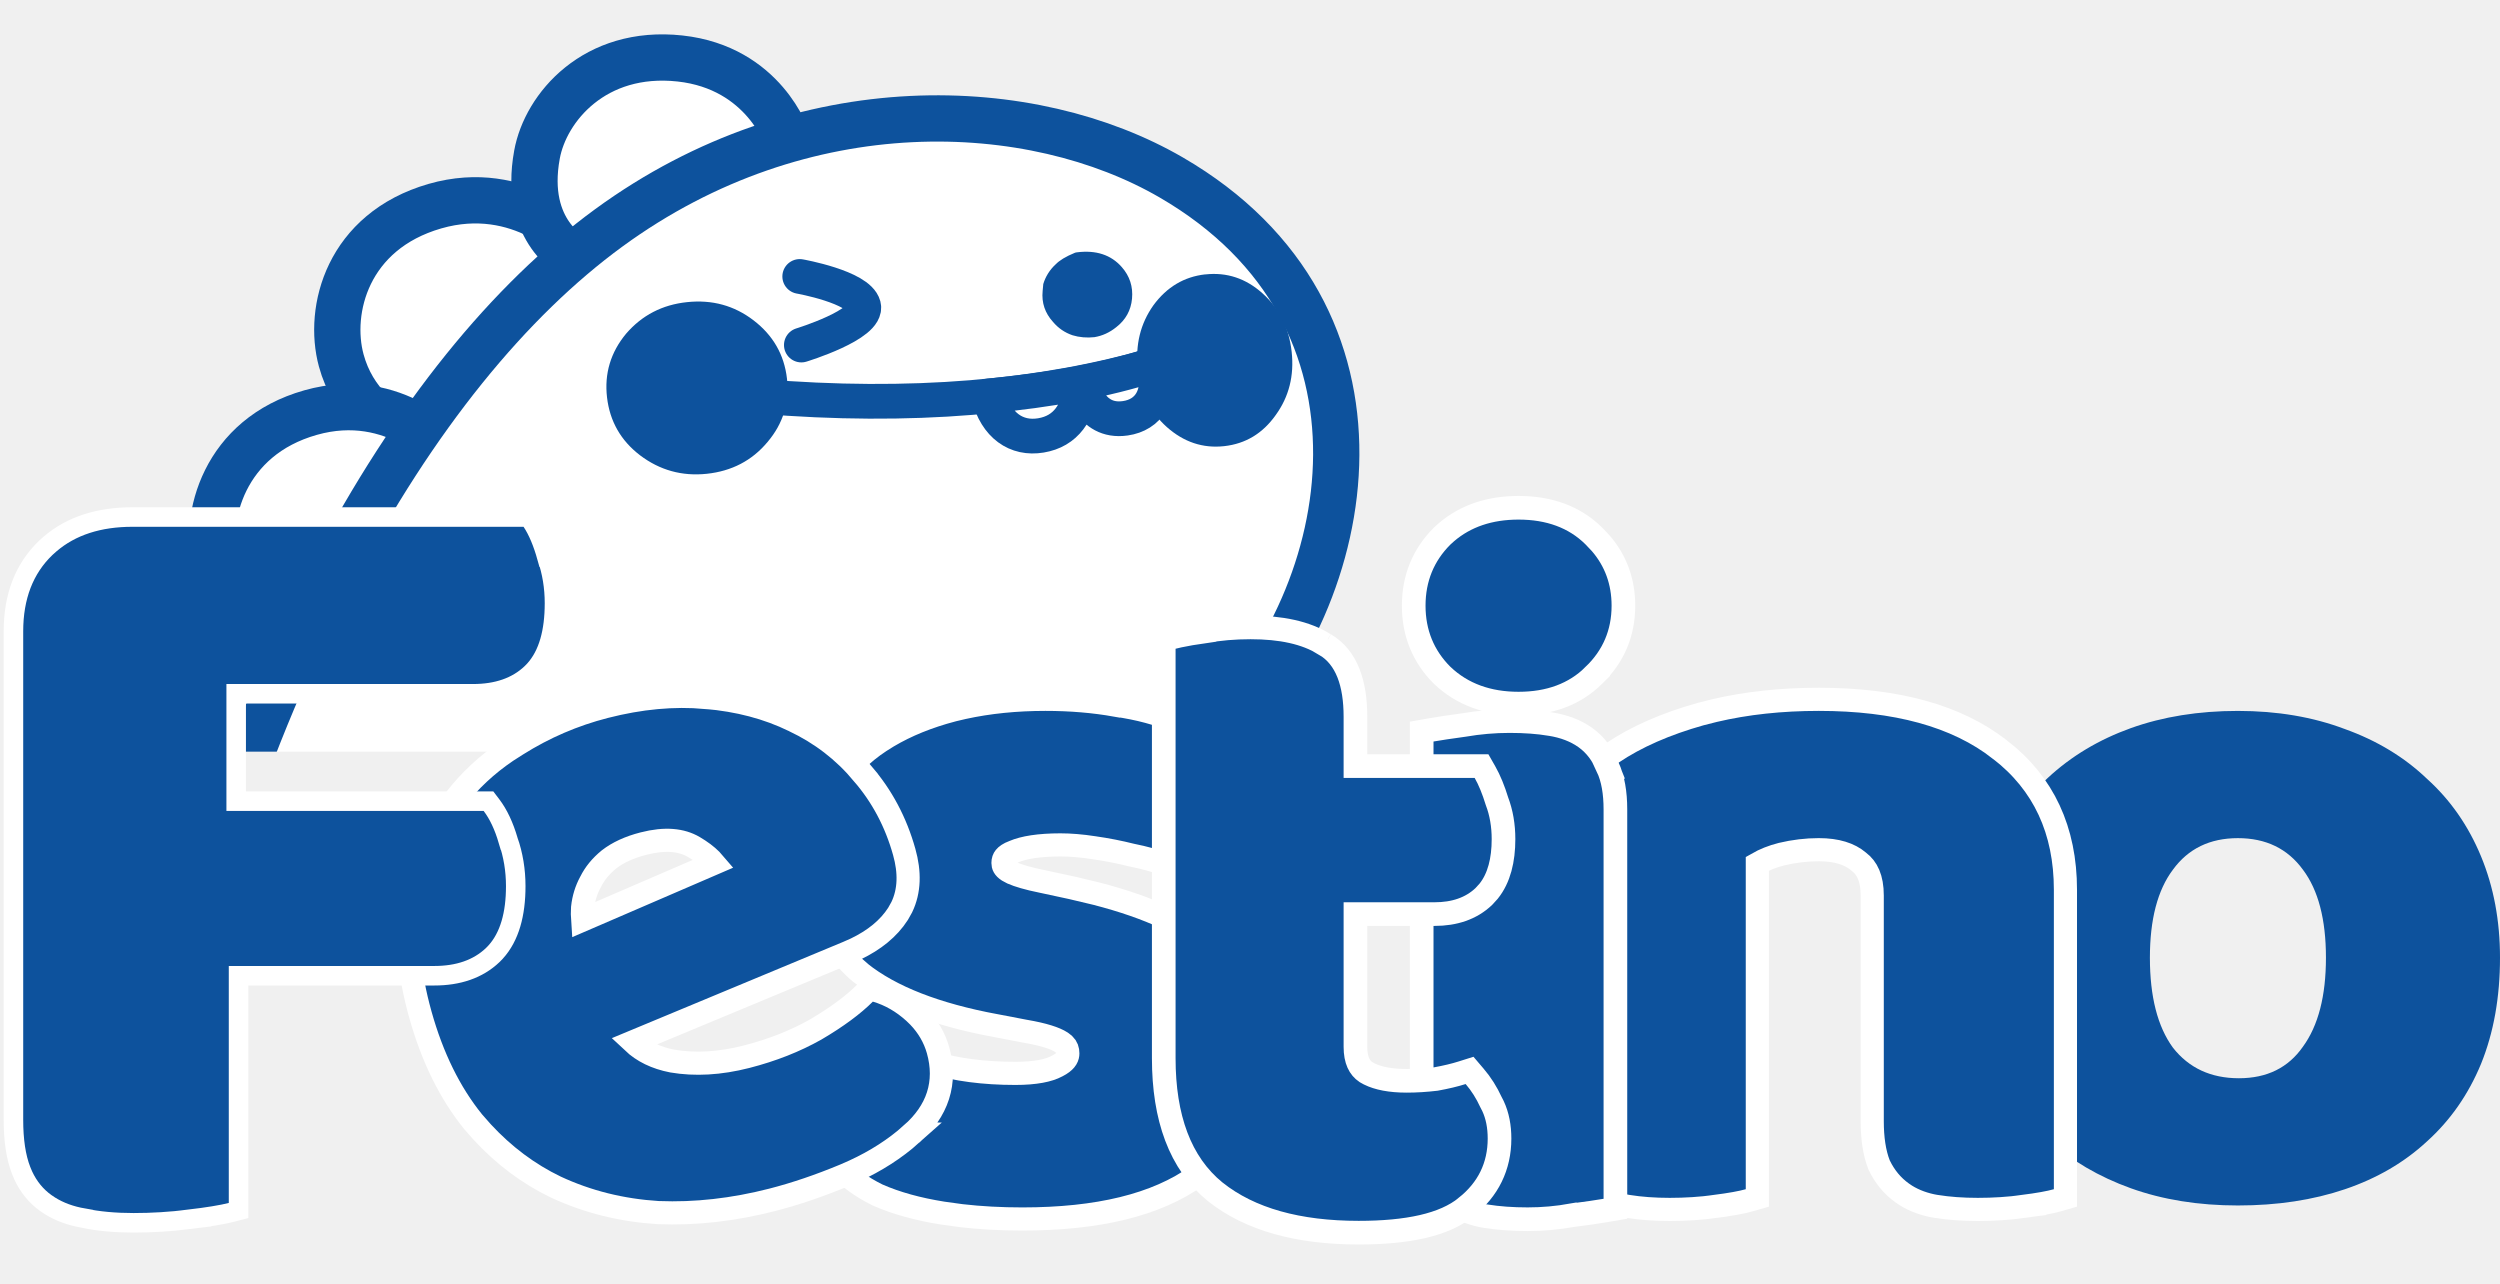
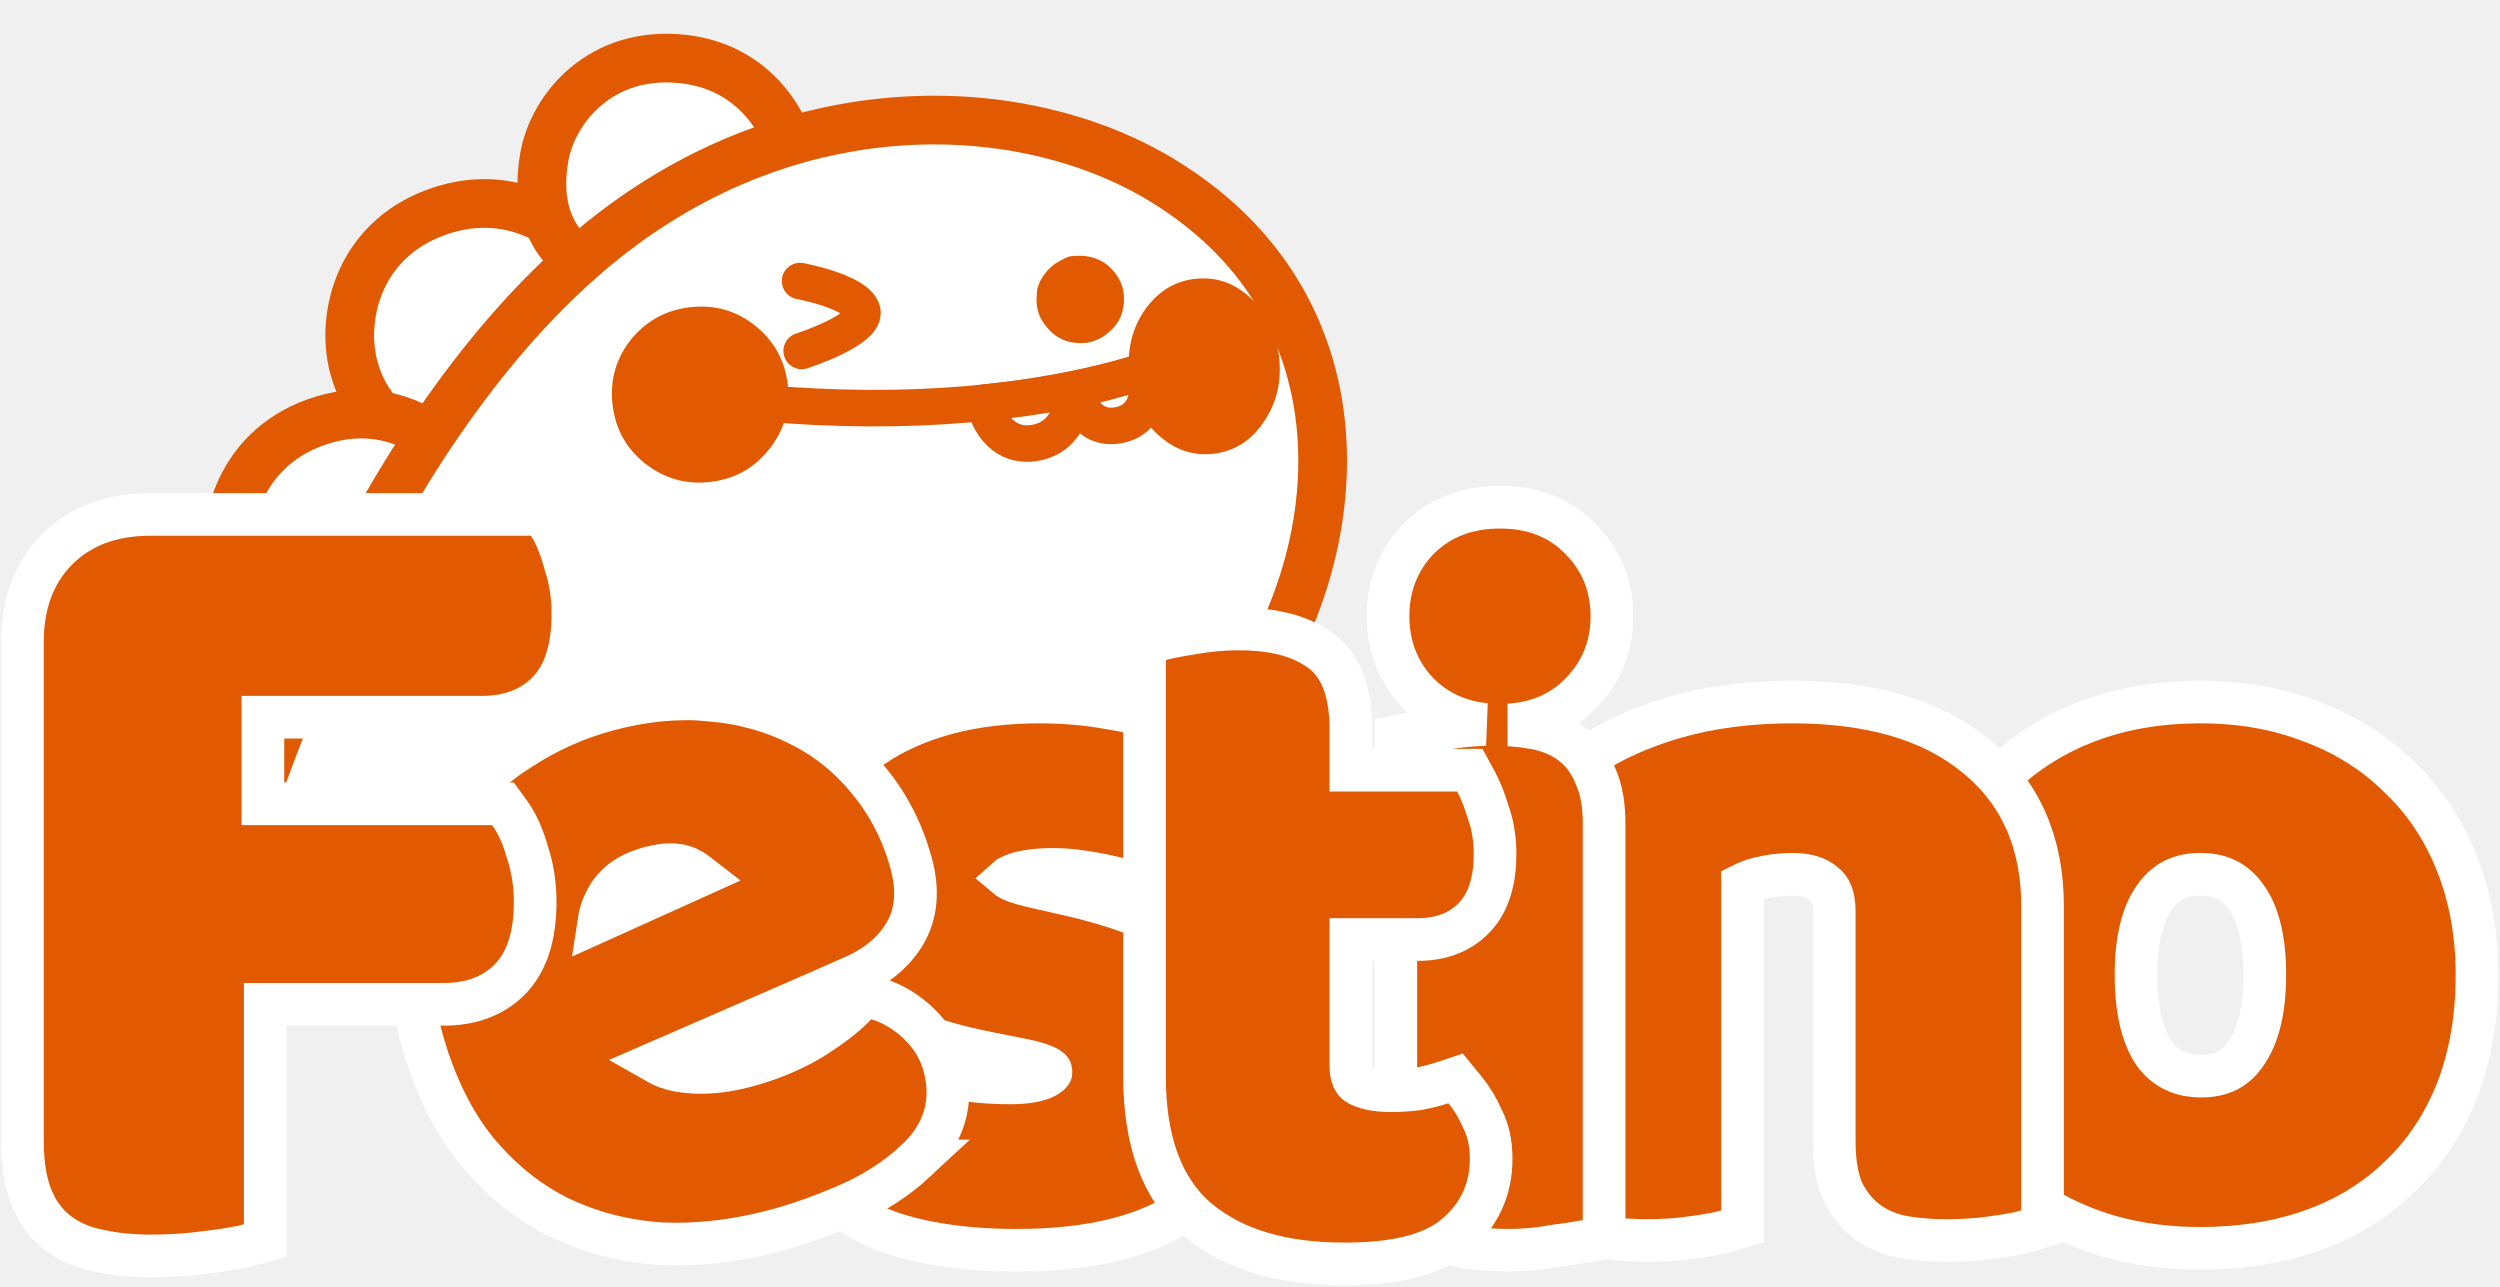
- <svg xmlns="http://www.w3.org/2000/svg" width="74" height="38" viewBox="0 0 74 38" fill="none">
-   <mask id="mask0_6701_57964" style="mask-type:alpha" maskUnits="userSpaceOnUse" x="0" y="0" width="43" height="23">
-     <rect y="0.017" width="42.935" height="22.232" fill="#D9D9D9" />
+ <svg xmlns="http://www.w3.org/2000/svg" width="1172" height="603" viewBox="0 0 1172 603" fill="none">
+   <mask id="mask0_7515_17784" style="mask-type:alpha" maskUnits="userSpaceOnUse" x="10" y="0" width="662" height="386">
+     <rect x="10" width="661.555" height="385.891" fill="#D9D9D9" />
  </mask>
-   <g mask="url(#mask0_6701_57964)">
-     <path d="M17.078 7.207C17.078 7.207 15.429 5.366 12.871 6.103C10.288 6.85 9.694 9.172 10.101 10.67C10.779 13.159 13.753 13.466 13.753 13.466L17.078 7.207Z" fill="white" stroke="#0D529D" stroke-width="1.37" stroke-linecap="round" stroke-linejoin="round" />
-     <path d="M13.3 13.393C13.3 13.393 11.72 11.496 9.192 12.213C6.638 12.936 6.002 15.291 6.369 16.82C6.98 19.361 9.895 19.716 9.895 19.716L13.3 13.393Z" fill="white" stroke="#0D529D" stroke-width="1.37" stroke-linecap="round" stroke-linejoin="round" />
-     <path d="M9.89 20.256C9.89 20.256 8.31 18.359 5.781 19.076C3.228 19.799 2.592 22.155 2.959 23.683C3.57 26.224 6.484 26.579 6.484 26.579L9.89 20.256Z" fill="white" stroke="#0D529D" stroke-width="0.969" stroke-linecap="round" stroke-linejoin="round" />
-     <path d="M23.306 4.113C23.306 4.113 22.628 2.004 20.127 1.731C17.599 1.457 16.148 3.185 15.895 4.575C15.471 6.887 17 7.612 17 7.612L23.304 4.111L23.306 4.113Z" fill="white" stroke="#0D529D" stroke-width="1.37" stroke-linecap="round" stroke-linejoin="round" />
-     <path d="M36.02 21.584C36.02 21.584 35.612 22.009 35.627 22.033C35.64 22.055 35.814 22.277 36.122 22.277C36.231 22.277 36.166 22.395 36.276 22.456C36.307 22.474 36.322 22.512 36.332 22.542C37.058 24.927 38.743 31.529 38.061 39.568C37.264 48.976 31.961 57.095 21.618 57.125C6.883 57.169 1.108 49.745 4 34.481C6.671 20.383 12.158 10.895 18.007 6.621C23.779 2.401 30.557 2.747 34.656 5.125C41.694 9.206 40.195 17.462 36.017 21.588L36.02 21.584Z" fill="white" />
-     <path d="M2.734 37.529C3.288 36.67 3.844 35.486 4.01 34.607C6.681 20.509 12.169 11.021 18.017 6.747C23.79 2.527 30.568 2.873 34.666 5.251C41.704 9.332 40.206 17.588 36.028 21.714" stroke="#0D529D" stroke-width="1.37" stroke-linecap="round" stroke-linejoin="round" />
-     <path d="M20.339 8.943C19.605 9.019 19.002 9.332 18.532 9.878C18.075 10.429 17.886 11.058 17.968 11.763C18.05 12.468 18.375 13.041 18.946 13.477C19.529 13.918 20.188 14.102 20.922 14.024C21.657 13.946 22.261 13.634 22.719 13.083C23.182 12.538 23.373 11.911 23.294 11.204C23.212 10.497 22.882 9.924 22.305 9.482C21.735 9.045 21.08 8.865 20.339 8.943Z" fill="#0D529D" />
-     <path d="M35.677 8.121C35.05 8.191 34.538 8.496 34.141 9.036C33.755 9.581 33.602 10.208 33.68 10.915C33.757 11.622 34.043 12.197 34.536 12.639C35.039 13.086 35.606 13.276 36.236 13.206C36.869 13.136 37.377 12.83 37.763 12.283C38.154 11.742 38.311 11.119 38.233 10.412C38.156 9.705 37.868 9.128 37.369 8.682C36.876 8.239 36.311 8.053 35.677 8.123V8.121Z" fill="#0D529D" />
-     <path d="M31.244 7.829C31.357 7.708 31.546 7.594 31.808 7.486C31.827 7.478 31.848 7.472 31.869 7.47C32.44 7.396 32.887 7.542 33.206 7.907C33.441 8.175 33.541 8.486 33.508 8.84C33.476 9.187 33.319 9.469 33.04 9.685C32.843 9.844 32.626 9.942 32.394 9.98C32.286 9.992 32.175 9.994 32.062 9.984C31.949 9.974 31.844 9.954 31.747 9.924C31.518 9.846 31.323 9.713 31.166 9.525C30.931 9.265 30.828 8.96 30.862 8.614L30.881 8.407C30.948 8.187 31.067 7.993 31.244 7.827V7.829Z" fill="#0D529D" />
-     <path d="M34.237 10.779C30.827 11.778 26.922 12.097 22.523 11.734" stroke="#0D529D" stroke-width="1.028" stroke-linecap="round" stroke-linejoin="round" />
-     <path d="M34.18 10.781C34.388 11.712 33.992 12.283 33.31 12.381C32.233 12.538 32.017 11.334 32.017 11.334C31.937 12.217 31.541 12.766 30.812 12.888C30.084 13.01 29.488 12.594 29.262 11.72C31.033 11.552 32.693 11.264 34.18 10.779V10.781Z" fill="white" stroke="#0D529D" stroke-width="1.028" stroke-linecap="round" stroke-linejoin="round" />
-     <path d="M23.72 10.213C23.72 10.213 25.709 9.605 25.561 9.048C25.412 8.491 23.672 8.183 23.672 8.183" stroke="#0D529D" stroke-width="1.028" stroke-linecap="round" stroke-linejoin="round" />
+   <g mask="url(#mask0_7515_17784)">
+     <path d="M273.378 115.993C273.378 115.993 247.939 86.308 208.486 98.195C168.645 110.244 159.485 147.682 165.764 171.843C176.218 211.995 222.08 216.937 222.08 216.937L273.378 115.993Z" fill="white" stroke="#E15900" stroke-width="22.834" stroke-linecap="round" stroke-linejoin="round" />
+     <path d="M215.169 215.748C215.169 215.748 190.798 185.158 151.798 196.722C112.41 208.383 102.603 246.37 108.267 271.017C117.685 312.008 162.641 317.725 162.641 317.725L215.169 215.748Z" fill="white" stroke="#E15900" stroke-width="22.834" stroke-linecap="round" stroke-linejoin="round" />
+     <path d="M162.567 326.436C162.567 326.436 138.196 295.846 99.196 307.41C59.808 319.071 50.002 357.058 55.666 381.704C65.084 422.695 110.039 428.413 110.039 428.413L162.567 326.436Z" fill="white" stroke="#E15900" stroke-width="16.151" stroke-linecap="round" stroke-linejoin="round" />
+     <path d="M369.49 66.105C369.49 66.105 359.036 32.092 320.457 27.698C281.457 23.273 259.092 51.149 255.176 73.567C248.638 110.843 272.233 122.536 272.233 122.536L369.458 66.073L369.49 66.105Z" fill="white" stroke="#E15900" stroke-width="22.834" stroke-linecap="round" stroke-linejoin="round" />
+     <path d="M565.6 347.852C565.6 347.852 559.321 354.7 559.548 355.087C559.742 355.443 562.429 359.028 567.186 359.028C568.869 359.028 567.866 360.934 569.549 361.903C570.034 362.194 570.261 362.808 570.423 363.292C581.621 401.764 607.61 508.23 597.092 637.889C584.793 789.611 503.006 920.562 343.479 921.047C116.211 921.757 27.142 802.015 71.741 555.843C112.942 328.471 197.577 175.457 287.778 106.525C376.815 38.465 481.354 44.053 544.563 82.395C653.116 148.227 630.007 281.375 565.568 347.916L565.6 347.852Z" fill="white" />
+     <path d="M52.18 605.012C60.724 591.155 69.301 572.064 71.858 557.884C113.058 330.512 197.693 177.498 287.895 108.566C376.931 40.506 481.471 46.094 544.68 84.436C653.232 150.268 630.124 283.416 565.685 349.957" stroke="#E15900" stroke-width="22.834" stroke-linecap="round" stroke-linejoin="round" />
+     <path d="M323.718 144.011C312.391 145.239 303.102 150.278 295.852 159.096C288.797 167.979 285.883 178.122 287.146 189.492C288.408 200.862 293.425 210.101 302.228 217.143C311.225 224.249 321.388 227.221 332.716 225.961C344.044 224.701 353.365 219.662 360.42 210.779C367.573 201.993 370.518 191.882 369.288 180.48C368.026 169.077 362.945 159.839 354.045 152.7C345.241 145.659 335.143 142.752 323.718 144.011Z" fill="#E15900" />
+     <path d="M560.239 130.712C550.561 131.843 542.664 136.752 536.547 145.474C530.592 154.26 528.229 164.37 529.427 175.773C530.624 187.175 535.026 196.446 542.632 203.585C550.4 210.788 559.138 213.857 568.848 212.726C578.622 211.595 586.455 206.653 592.41 197.835C598.43 189.113 600.857 179.068 599.659 167.665C598.462 156.263 594.028 146.96 586.325 139.756C578.719 132.618 570.013 129.613 560.239 130.744L560.239 130.712Z" fill="#E15900" />
+     <path d="M491.9 125.99C493.648 124.052 496.561 122.211 500.606 120.467C500.898 120.338 501.221 120.241 501.545 120.209C510.348 119.013 517.242 121.371 522.161 127.25C525.786 131.579 527.34 136.585 526.822 142.303C526.337 147.891 523.909 152.446 519.605 155.934C516.562 158.486 513.229 160.069 509.636 160.682C507.985 160.876 506.27 160.909 504.523 160.747C502.775 160.586 501.157 160.263 499.668 159.778C496.14 158.518 493.13 156.386 490.703 153.35C487.078 149.151 485.492 144.241 486.01 138.653L486.301 135.326C487.337 131.772 489.181 128.639 491.9 125.958L491.9 125.99Z" fill="#E15900" />
+     <path d="M538.045 173.598C485.451 189.717 425.22 194.853 357.383 189.006" stroke="#E15900" stroke-width="17.126" stroke-linecap="round" stroke-linejoin="round" />
+     <path d="M537.2 173.63C540.404 188.651 534.287 197.857 523.768 199.439C507.165 201.959 503.831 182.546 503.831 182.546C502.601 196.791 496.484 205.641 485.254 207.612C474.023 209.582 464.831 202.864 461.336 188.78C488.652 186.067 514.253 181.415 537.2 173.598L537.2 173.63Z" fill="white" stroke="#E15900" stroke-width="17.126" stroke-linecap="round" stroke-linejoin="round" />
+     <path d="M375.822 164.512C375.822 164.512 406.505 154.692 404.207 145.712C401.909 136.732 375.078 131.758 375.078 131.758" stroke="#E15900" stroke-width="17.126" stroke-linecap="round" stroke-linejoin="round" />
  </g>
-   <path d="M74 28.348C74 29.519 73.813 30.567 73.438 31.492C73.063 32.398 72.53 33.162 71.839 33.785C71.168 34.408 70.358 34.88 69.411 35.201C68.463 35.522 67.407 35.682 66.242 35.682C65.078 35.682 64.022 35.513 63.074 35.173C62.127 34.833 61.307 34.352 60.616 33.729C59.945 33.087 59.422 32.313 59.047 31.407C58.672 30.5 58.484 29.481 58.484 28.348C58.484 27.235 58.672 26.225 59.047 25.319C59.422 24.412 59.945 23.648 60.616 23.025C61.307 22.383 62.127 21.892 63.074 21.552C64.022 21.213 65.078 21.043 66.242 21.043C67.407 21.043 68.463 21.222 69.411 21.581C70.358 21.921 71.168 22.411 71.839 23.053C72.53 23.676 73.063 24.441 73.438 25.347C73.813 26.253 74 27.253 74 28.348ZM63.637 28.348C63.637 29.5 63.864 30.387 64.318 31.01C64.791 31.614 65.443 31.916 66.272 31.916C67.101 31.916 67.733 31.605 68.167 30.982C68.621 30.359 68.848 29.481 68.848 28.348C68.848 27.216 68.621 26.347 68.167 25.743C67.713 25.12 67.071 24.809 66.242 24.809C65.413 24.809 64.772 25.12 64.318 25.743C63.864 26.347 63.637 27.216 63.637 28.348Z" fill="#0D529D" />
-   <path d="M30.944 20.7C31.688 20.7 32.385 20.759 33.035 20.875L33.036 20.874C33.71 20.971 34.304 21.13 34.812 21.352L35.001 21.44C35.428 21.653 35.783 21.927 36.059 22.263H36.06C36.393 22.651 36.558 23.119 36.558 23.648C36.558 24.126 36.459 24.56 36.251 24.938L36.252 24.939C36.073 25.281 35.836 25.573 35.542 25.811L35.355 25.962L35.15 25.839C35.029 25.766 34.824 25.681 34.518 25.59L34.509 25.588L34.5 25.585C34.202 25.478 33.873 25.387 33.512 25.314L33.504 25.313L33.496 25.311C33.133 25.22 32.759 25.146 32.376 25.092L32.373 25.091C32.012 25.036 31.683 25.009 31.388 25.009C30.755 25.01 30.305 25.084 30.012 25.209L30.005 25.212L29.997 25.215C29.857 25.267 29.782 25.325 29.743 25.373C29.709 25.415 29.688 25.467 29.688 25.545C29.688 25.62 29.714 25.691 29.832 25.77L29.968 25.843C30.14 25.918 30.42 26.003 30.835 26.088H30.839L31.757 26.286L31.758 26.287L32.452 26.452C34.017 26.857 35.195 27.398 35.945 28.097H35.944C36.828 28.884 37.268 29.913 37.268 31.152C37.267 32.596 36.73 33.766 35.659 34.631L35.438 34.8C34.229 35.671 32.487 36.082 30.263 36.082C29.629 36.082 29.028 36.05 28.458 35.984L27.899 35.907C27.168 35.79 26.526 35.614 25.98 35.373L25.972 35.37L25.965 35.366C25.502 35.136 25.111 34.855 24.798 34.518L24.669 34.372L24.661 34.362V34.361C24.335 33.938 24.176 33.438 24.176 32.879C24.176 32.38 24.284 31.936 24.523 31.567L24.695 31.312C24.877 31.068 25.084 30.856 25.319 30.679L25.493 30.55L25.686 30.65C26.239 30.942 26.873 31.209 27.589 31.45C28.298 31.663 29.119 31.772 30.056 31.772C30.646 31.772 31.043 31.689 31.285 31.558L31.293 31.554L31.382 31.504C31.569 31.388 31.608 31.277 31.608 31.18C31.608 31.076 31.58 30.992 31.504 30.918L31.411 30.846C31.235 30.733 30.897 30.619 30.354 30.526L30.347 30.525L29.46 30.355V30.356C27.717 30.031 26.371 29.516 25.459 28.786L25.452 28.78V28.779C24.532 28.003 24.087 26.908 24.087 25.545C24.087 24.793 24.258 24.102 24.605 23.481L24.74 23.255C25.072 22.738 25.508 22.301 26.047 21.946L26.28 21.8C26.837 21.469 27.476 21.212 28.192 21.023L28.194 21.022L28.513 20.947C29.265 20.782 30.077 20.7 30.944 20.7Z" fill="#0D529D" stroke="white" stroke-width="0.685" />
-   <path d="M53.836 20.7C56.108 20.7 57.91 21.18 59.196 22.187H59.197C60.494 23.184 61.137 24.582 61.137 26.338V35.459L60.889 35.53C60.665 35.594 60.328 35.653 59.893 35.71L59.894 35.711C59.462 35.77 59.012 35.799 58.544 35.799C58.095 35.799 57.682 35.769 57.306 35.709H57.303C56.972 35.653 56.672 35.546 56.411 35.383L56.302 35.309C56.015 35.104 55.792 34.832 55.631 34.502L55.624 34.489L55.619 34.476C55.48 34.121 55.418 33.687 55.418 33.19V26.508C55.418 25.993 55.265 25.689 55.023 25.509L55.015 25.502L55.007 25.495C54.752 25.28 54.375 25.151 53.836 25.151C53.469 25.151 53.102 25.195 52.733 25.283C52.46 25.352 52.223 25.448 52.017 25.566V35.459L51.769 35.53C51.545 35.594 51.208 35.653 50.773 35.71L50.773 35.711C50.342 35.77 49.892 35.799 49.424 35.799C48.975 35.799 48.562 35.769 48.185 35.709H48.183C47.852 35.653 47.552 35.546 47.291 35.383L47.182 35.309C46.931 35.13 46.729 34.899 46.574 34.623L46.511 34.502L46.499 34.476C46.36 34.121 46.298 33.687 46.298 33.19V24.696L46.304 24.49C46.33 24.018 46.45 23.601 46.683 23.258L46.69 23.246L46.794 23.114C46.972 22.896 47.181 22.694 47.421 22.506L47.724 22.287C48.432 21.809 49.306 21.428 50.338 21.137H50.34L50.742 21.035C51.693 20.811 52.725 20.7 53.836 20.7Z" fill="#0D529D" stroke="white" stroke-width="0.685" />
-   <path d="M44.683 21.344C45.13 21.344 45.533 21.373 45.892 21.433H45.893C46.289 21.496 46.639 21.626 46.93 21.834C47.227 22.048 47.445 22.341 47.585 22.699H47.584C47.746 23.043 47.816 23.47 47.816 23.959V35.779L47.526 35.829C47.302 35.868 46.97 35.916 46.534 35.973L46.533 35.972C46.103 36.049 45.664 36.089 45.216 36.089C44.767 36.089 44.353 36.059 43.977 35.999H43.973C43.641 35.944 43.34 35.836 43.078 35.672L42.969 35.599C42.681 35.393 42.456 35.12 42.295 34.789L42.289 34.776L42.235 34.626C42.13 34.297 42.082 33.91 42.082 33.474V21.655L42.372 21.604C42.596 21.565 42.916 21.517 43.332 21.46C43.782 21.383 44.232 21.344 44.683 21.344ZM44.949 15.03C45.849 15.03 46.604 15.298 47.175 15.863L47.38 16.079C47.827 16.596 48.053 17.218 48.053 17.928C48.053 18.738 47.759 19.431 47.179 19.988L47.18 19.989C46.608 20.557 45.852 20.827 44.949 20.827C44.046 20.827 43.283 20.556 42.693 19.993L42.688 19.989C42.127 19.43 41.846 18.735 41.846 17.928C41.846 17.121 42.127 16.426 42.688 15.868L42.693 15.863L42.807 15.76C43.379 15.267 44.103 15.03 44.949 15.03Z" fill="#0D529D" stroke="white" stroke-width="0.7" />
-   <path d="M37.018 18.571C37.911 18.571 38.653 18.724 39.204 19.07H39.205C39.207 19.071 39.209 19.072 39.211 19.073C39.214 19.075 39.217 19.077 39.22 19.078H39.219C39.869 19.46 40.121 20.238 40.121 21.214V22.676H43.853L43.954 22.853C44.089 23.09 44.207 23.38 44.31 23.716H44.31C44.44 24.058 44.504 24.433 44.504 24.838C44.504 25.457 44.375 25.99 44.065 26.378L43.922 26.535C43.545 26.896 43.045 27.057 42.466 27.057H40.121V30.983C40.121 31.389 40.246 31.608 40.43 31.733L40.533 31.79C40.789 31.916 41.149 31.992 41.637 31.992C41.914 31.992 42.203 31.974 42.502 31.939C42.803 31.884 43.061 31.823 43.277 31.754L43.499 31.684L43.649 31.86C43.843 32.086 44.004 32.342 44.133 32.623L44.194 32.742C44.326 33.026 44.386 33.349 44.386 33.701C44.386 34.526 44.049 35.209 43.398 35.727L43.398 35.728C42.746 36.263 41.65 36.487 40.216 36.487C38.433 36.487 37.002 36.099 35.971 35.278L35.968 35.276C34.928 34.429 34.447 33.081 34.447 31.323V18.933L34.709 18.864L34.901 18.819C35.107 18.774 35.358 18.732 35.652 18.69V18.689C36.089 18.609 36.544 18.571 37.018 18.571Z" fill="#0D529D" stroke="white" stroke-width="0.7" />
-   <path d="M17.91 20.919C18.951 20.652 19.946 20.558 20.892 20.644L20.893 20.643C21.851 20.723 22.722 20.951 23.501 21.332L23.5 21.332C24.297 21.708 24.976 22.229 25.532 22.896L25.531 22.897C26.107 23.56 26.518 24.335 26.765 25.218C26.934 25.818 26.923 26.372 26.693 26.851L26.581 27.051C26.303 27.484 25.877 27.827 25.329 28.09L25.088 28.197L18.73 30.842C19.027 31.122 19.411 31.312 19.898 31.407C20.57 31.522 21.302 31.483 22.099 31.279C22.855 31.085 23.536 30.816 24.143 30.474C24.775 30.102 25.255 29.745 25.595 29.405L25.737 29.263L25.934 29.32C26.346 29.441 26.722 29.659 27.06 29.966L27.185 30.087C27.465 30.377 27.661 30.712 27.767 31.089C27.897 31.555 27.901 32.007 27.764 32.433C27.628 32.858 27.358 33.235 26.979 33.569L26.98 33.569C26.495 34.002 25.929 34.365 25.284 34.662L25.003 34.786C24.258 35.096 23.543 35.339 22.857 35.515C21.703 35.811 20.58 35.937 19.489 35.893L19.481 35.893C18.399 35.825 17.39 35.574 16.454 35.138L16.45 35.136C15.642 34.747 14.918 34.205 14.278 33.513L14.009 33.208L14.005 33.203C13.313 32.349 12.795 31.289 12.443 30.032C12.096 28.793 12 27.66 12.17 26.64L12.17 26.637L12.247 26.258C12.445 25.391 12.78 24.621 13.257 23.955L13.465 23.67C13.895 23.114 14.406 22.636 14.999 22.235L15.301 22.042C16.111 21.532 16.981 21.157 17.91 20.919ZM19.045 24.971C18.623 25.079 18.287 25.237 18.028 25.437C17.781 25.638 17.602 25.86 17.483 26.101L17.476 26.113C17.352 26.342 17.274 26.592 17.245 26.865L17.239 27.065C17.239 27.122 17.241 27.178 17.245 27.234L21.14 25.553C21.028 25.421 20.88 25.291 20.687 25.164L20.536 25.07C20.177 24.86 19.695 24.804 19.045 24.971Z" fill="#0D529D" stroke="white" stroke-width="0.685" />
-   <path d="M15.652 15.304L15.738 15.433C15.921 15.707 16.068 16.066 16.188 16.495H16.189C16.339 16.926 16.413 17.38 16.413 17.854C16.413 18.696 16.234 19.378 15.818 19.836L15.732 19.924C15.295 20.343 14.706 20.536 14.003 20.536H6.991V23.715H14.459L14.546 23.829C14.757 24.106 14.918 24.458 15.04 24.873H15.041C15.191 25.304 15.266 25.758 15.266 26.231C15.266 27.055 15.085 27.725 14.671 28.181L14.585 28.27C14.147 28.688 13.558 28.882 12.855 28.882H7.061V35.831L6.845 35.887C6.57 35.958 6.148 36.026 5.59 36.093L5.591 36.094C5.046 36.162 4.5 36.195 3.955 36.195C3.407 36.195 2.911 36.15 2.47 36.057V36.056C2.098 35.992 1.765 35.872 1.476 35.691L1.354 35.609C1.066 35.403 0.845 35.13 0.689 34.796L0.627 34.649C0.47 34.249 0.398 33.743 0.398 33.148V18.685C0.398 17.669 0.709 16.834 1.356 16.215L1.48 16.104C2.111 15.562 2.934 15.304 3.921 15.304H15.652Z" fill="#0D529D" stroke="white" stroke-width="0.578" />
+   <path d="M1031.55 329.109C1050.53 329.109 1068.04 332.157 1083.93 338.422L1085.41 338.988C1100.6 344.894 1113.78 353.335 1124.83 364.349C1136.58 375.456 1145.56 389.012 1151.83 404.843C1158.13 420.764 1161.21 438.168 1161.21 456.932C1161.21 476.827 1158.16 494.981 1151.86 511.24L1151.83 511.304C1145.56 527.132 1136.58 540.684 1124.83 551.79L1124.83 551.791C1113.37 562.914 1099.63 571.256 1083.76 576.875C1067.92 582.486 1050.48 585.212 1031.55 585.212C1012.57 585.212 995.069 582.315 979.176 576.356C963.4 570.44 949.606 561.995 937.921 550.978L937.813 550.876L937.71 550.773C926.322 539.386 917.528 525.723 911.277 509.934C904.96 493.975 901.898 476.258 901.898 456.932C901.898 437.888 904.967 420.327 911.277 404.387C917.536 388.575 926.36 375.02 937.816 363.901C949.511 352.542 963.339 343.904 979.176 337.965C995.069 332.006 1012.57 329.109 1031.55 329.109ZM1031.55 409.847C1021.86 409.847 1015.11 413.41 1010.07 420.636L1010.03 420.696L1009.99 420.754C1004.7 428.117 1001.36 439.73 1001.36 456.932C1001.36 474.344 1004.66 486.289 1009.98 494.001C1015.27 500.987 1022.25 504.474 1032.01 504.474C1041.69 504.474 1048.2 500.931 1052.92 493.857L1052.98 493.77L1053.04 493.686C1058.42 485.956 1061.74 474.104 1061.74 456.932C1061.74 439.73 1058.41 428.117 1053.12 420.754L1053.08 420.696L1053.04 420.636C1048 413.41 1041.24 409.847 1031.55 409.847Z" fill="#E15900" stroke="white" stroke-width="20" />
+   <path d="M840.212 329.109C875.95 329.109 905.024 337.001 926.018 354.208H926.017C947.215 371.273 957.537 395.149 957.537 424.508V574.889L950.41 577.028C946.584 578.175 941.081 579.166 934.336 580.087L934.337 580.088C927.437 581.074 920.264 581.559 912.827 581.559C905.686 581.559 899.037 581.073 892.916 580.053L892.868 580.045L892.821 580.036C886.334 578.891 880.402 576.524 875.315 572.709C870.215 568.884 866.329 563.877 863.576 557.978L863.411 557.624L863.274 557.26C860.88 550.874 859.897 543.33 859.897 535.025V427.248C859.897 419.71 857.778 416.333 855.538 414.591L855.293 414.401L855.062 414.196C852.235 411.702 847.71 409.847 840.212 409.847C834.982 409.847 829.724 410.497 824.421 411.819C821.603 412.564 819.099 413.507 816.873 414.615V574.889L809.747 577.028C805.909 578.179 800.384 579.173 793.61 580.097L793.609 580.096C786.729 581.075 779.578 581.559 772.164 581.559C765.023 581.559 758.373 581.073 752.252 580.053L752.205 580.045L752.158 580.036C745.671 578.892 739.739 576.524 734.652 572.709C729.552 568.884 725.666 563.877 722.913 557.978L722.748 557.624L722.611 557.26C720.217 550.874 719.234 543.33 719.234 535.025V398.021C719.234 388.501 721.17 379.744 725.862 372.493L725.972 372.324L726.089 372.159C730.505 365.903 736.245 360.406 743.105 355.6L744.188 354.847C755.441 347.117 769.076 341.011 784.87 336.365L784.896 336.358L784.92 336.351C801.786 331.486 820.243 329.109 840.212 329.109Z" fill="#E15900" stroke="white" stroke-width="20" />
+   <path d="M487.169 329.109C498.904 329.109 509.972 330.056 520.347 331.989C531.018 333.618 540.579 336.26 548.88 340.065C557.371 343.956 564.488 349.267 569.872 356.148C575.686 363.258 578.462 371.766 578.462 381.123C578.462 389.439 576.829 397.196 573.189 404.07C570.191 410.002 566.205 415.136 561.22 419.355L555.649 424.069L549.461 420.2C548.101 419.351 545.4 418.13 540.817 416.698L540.551 416.615L540.289 416.518C535.949 414.89 531.112 413.5 525.756 412.372L525.512 412.322L525.271 412.258C519.845 410.83 514.263 409.685 508.521 408.823L508.444 408.812C503.076 407.964 498.277 407.564 494.02 407.564C484.55 407.564 478.409 408.747 474.789 410.356L474.573 410.451L474.353 410.537C473.21 410.982 472.7 411.365 472.519 411.527C472.589 411.586 472.684 411.661 472.809 411.748C473.958 412.553 477.523 414.07 484.98 415.76L486.524 416.1L486.632 416.123L500.789 419.321L500.805 419.323L500.82 419.327C530.597 426.151 553.44 435.936 567.601 449.697C582.253 463.33 589.423 481.122 589.423 502.144C589.423 528.185 579.454 549.354 559.413 564.472C539.598 579.42 511.504 586.126 476.665 586.126C463.407 586.126 450.976 585.179 439.398 583.249C427.786 581.314 417.449 578.358 408.537 574.245L408.323 574.147L408.114 574.037C399.451 569.533 392.187 563.811 386.61 556.748L386.508 556.617L386.409 556.484C380.751 548.805 378.065 539.823 378.065 530.001C378.065 521.396 379.849 513.407 384.049 506.604C387.652 500.494 392.089 495.268 397.415 491.083L402.624 486.991L408.424 490.191C416.648 494.728 426.122 498.907 436.89 502.698C447.26 505.954 459.41 507.671 473.468 507.671C482.229 507.671 487.357 506.349 490.03 504.845L490.142 504.782L490.254 504.723C491.868 503.869 492.441 503.203 492.596 502.986C492.634 502.931 492.653 502.896 492.661 502.88C492.669 502.865 492.671 502.856 492.673 502.851C492.675 502.845 492.68 502.829 492.685 502.795C492.69 502.761 492.697 502.697 492.697 502.6C492.697 501.944 492.57 501.721 492.548 501.681C492.52 501.629 492.354 501.33 491.67 500.874C489.806 499.632 485.423 497.931 477.19 496.461L477.089 496.443L476.987 496.422L463.286 493.682V493.681C436.03 488.351 414.378 479.832 399.457 467.34L399.361 467.259L399.267 467.176C383.867 453.61 376.695 434.624 376.695 411.721C376.695 398.963 379.468 387.125 385.179 376.417C390.83 365.822 398.781 357.019 408.877 350.057C418.776 343.23 430.343 338.085 443.415 334.49L443.445 334.482L443.475 334.474C456.921 330.866 471.507 329.109 487.169 329.109Z" fill="#E15900" stroke="white" stroke-width="20" />
+   <path d="M703.184 237.776C718.19 237.776 731.156 242.508 740.962 252.688C750.75 262.53 755.657 274.807 755.657 288.878C755.657 302.967 750.737 315.259 740.922 325.107C732.037 334.31 720.565 339.047 707.335 339.853C711.29 340.09 715.025 340.508 718.528 341.122C725.251 342.242 731.402 344.578 736.586 348.466C741.872 352.43 745.629 357.771 748.036 364.023C750.894 370.342 752.004 377.916 752.004 386.15V580.365L743.792 581.858C740.259 582.501 735.136 583.273 728.519 584.178C721.581 585.48 714.503 586.13 707.294 586.13C700.153 586.13 693.503 585.643 687.383 584.623L687.335 584.615L687.288 584.607C680.8 583.462 674.869 581.094 669.782 577.279C664.681 573.454 660.796 568.447 658.043 562.548L657.878 562.195L657.741 561.83C655.347 555.444 654.364 547.9 654.364 539.595V345.381L662.576 343.888C666.088 343.249 671.058 342.474 677.416 341.564C683.75 340.425 690.098 339.783 696.455 339.644C684.251 338.408 673.587 333.705 665.058 325.177L664.988 325.107L664.92 325.036C655.414 315.15 650.711 302.878 650.711 288.878C650.711 274.877 655.414 262.605 664.92 252.719L664.988 252.648L665.058 252.579C675.12 242.517 688.154 237.776 703.184 237.776Z" fill="#E15900" stroke="white" stroke-width="20" />
+   <path d="M580.815 294.857C595.103 294.857 607.61 297.403 617.183 303.692C629.358 311.109 633.288 325.742 633.288 341.848V361.075H689.052L691.895 366.286C694.124 370.374 696.008 375.24 697.633 380.705C699.855 386.775 700.88 393.351 700.88 400.303C700.88 412.196 698.198 423.112 690.644 430.665C683.795 437.514 674.78 440.444 664.848 440.444H633.288V499.403C633.288 505.123 634.905 507.088 636.176 507.996C639.148 509.863 644.114 511.323 652.061 511.323C656.09 511.323 660.292 511.059 664.673 510.523C669.085 509.685 672.791 508.743 675.843 507.726L682.381 505.547L686.745 510.88C690.032 514.897 692.73 519.388 694.873 524.295C697.827 529.972 699.053 536.429 699.053 543.244C699.053 557.76 693.334 570.035 682.184 579.262C670.763 588.957 652.406 592.519 630.139 592.519C601.949 592.519 578.648 586.119 561.626 571.934L561.586 571.901L561.546 571.866C544.133 557.047 536.563 533.837 536.562 504.883V301.785L543.932 299.776C547.799 298.721 552.9 297.75 559.042 296.824C566.038 295.505 573.301 294.857 580.815 294.857Z" fill="#E15900" stroke="white" stroke-width="20" />
+   <path d="M284.97 332.734C301.531 328.297 317.481 326.704 332.741 328.149L332.74 328.15C348.043 329.492 362.056 333.31 374.638 339.745C387.484 346.087 398.42 354.889 407.365 366.087C416.691 377.311 423.303 390.399 427.267 405.191C430.434 417.008 429.897 428.419 423.894 438.196C418.361 447.208 409.597 453.83 398.7 458.542L398.701 458.543L307.728 498.133C310.609 499.782 313.937 501.01 317.782 501.807C327.332 503.504 337.888 502.943 349.596 499.806C360.829 496.796 370.88 492.64 379.807 487.387C389.341 481.526 396.391 476.018 401.251 470.928L405.51 466.467L411.408 468.27C418.553 470.455 424.952 474.379 430.596 479.748C436.506 485.37 440.629 492.109 442.707 499.867C444.898 508.042 445.007 516.161 442.614 523.948C440.236 531.686 435.586 538.45 429.256 544.291L429.257 544.292C420.266 552.67 409.6 559.483 397.389 564.799C385.712 569.884 374.448 573.897 363.609 576.802C345.378 581.687 327.556 583.811 310.183 583.077L310.064 583.072L309.946 583.065C292.674 581.924 276.492 577.727 261.495 570.421L261.435 570.393L261.376 570.363C246.49 562.867 233.451 552.024 222.237 538.051L222.184 537.986L222.133 537.919C211.035 523.603 202.828 505.946 197.283 485.252C191.817 464.853 190.227 445.955 192.975 428.757L192.982 428.71L192.99 428.663C195.884 411.594 201.665 396.477 210.523 383.541C219.122 370.574 230.071 359.876 243.292 351.503C256.217 342.978 270.121 336.712 284.97 332.734ZM304.804 406.752C298.853 408.346 294.354 410.606 290.997 413.3C287.658 416.141 285.334 419.188 283.809 422.422L283.724 422.602L283.633 422.778C282.204 425.52 281.229 428.509 280.736 431.802L327.939 410.49C326.809 409.609 325.523 408.718 324.063 407.824C319.954 405.309 313.976 404.294 304.804 406.752Z" fill="#E15900" stroke="white" stroke-width="20" />
+   <path d="M254.417 241.166L257.364 245.797C260.58 250.85 263.029 257.184 264.948 264.392C267.384 271.809 268.579 279.571 268.579 287.627C268.579 302.641 265.367 315.893 256.534 324.725L256.533 324.724C248.514 332.743 237.864 336.233 225.87 336.233H123.266V376.823H235.788L238.783 380.94C242.509 386.062 245.236 392.352 247.226 399.429C249.679 406.871 250.884 414.662 250.884 422.748C250.884 437.494 247.633 450.516 238.84 459.309C230.82 467.328 220.169 470.817 208.175 470.817H124.338V581.591L116.969 583.601C112.31 584.872 105.46 586.012 96.811 587.093L96.81 587.092C88.18 588.216 79.544 588.779 70.904 588.779C62.216 588.779 54.217 588.031 46.981 586.445C39.672 585.128 33.04 582.454 27.369 578.201C21.349 573.686 17.074 567.558 14.354 560.307C11.629 553.039 10.5 544.208 10.5 534.275V301.032C10.5 283.62 15.63 268.703 26.834 257.5C38.038 246.296 52.956 241.166 70.368 241.166H254.417Z" fill="#E15900" stroke="white" stroke-width="20" />
</svg>
